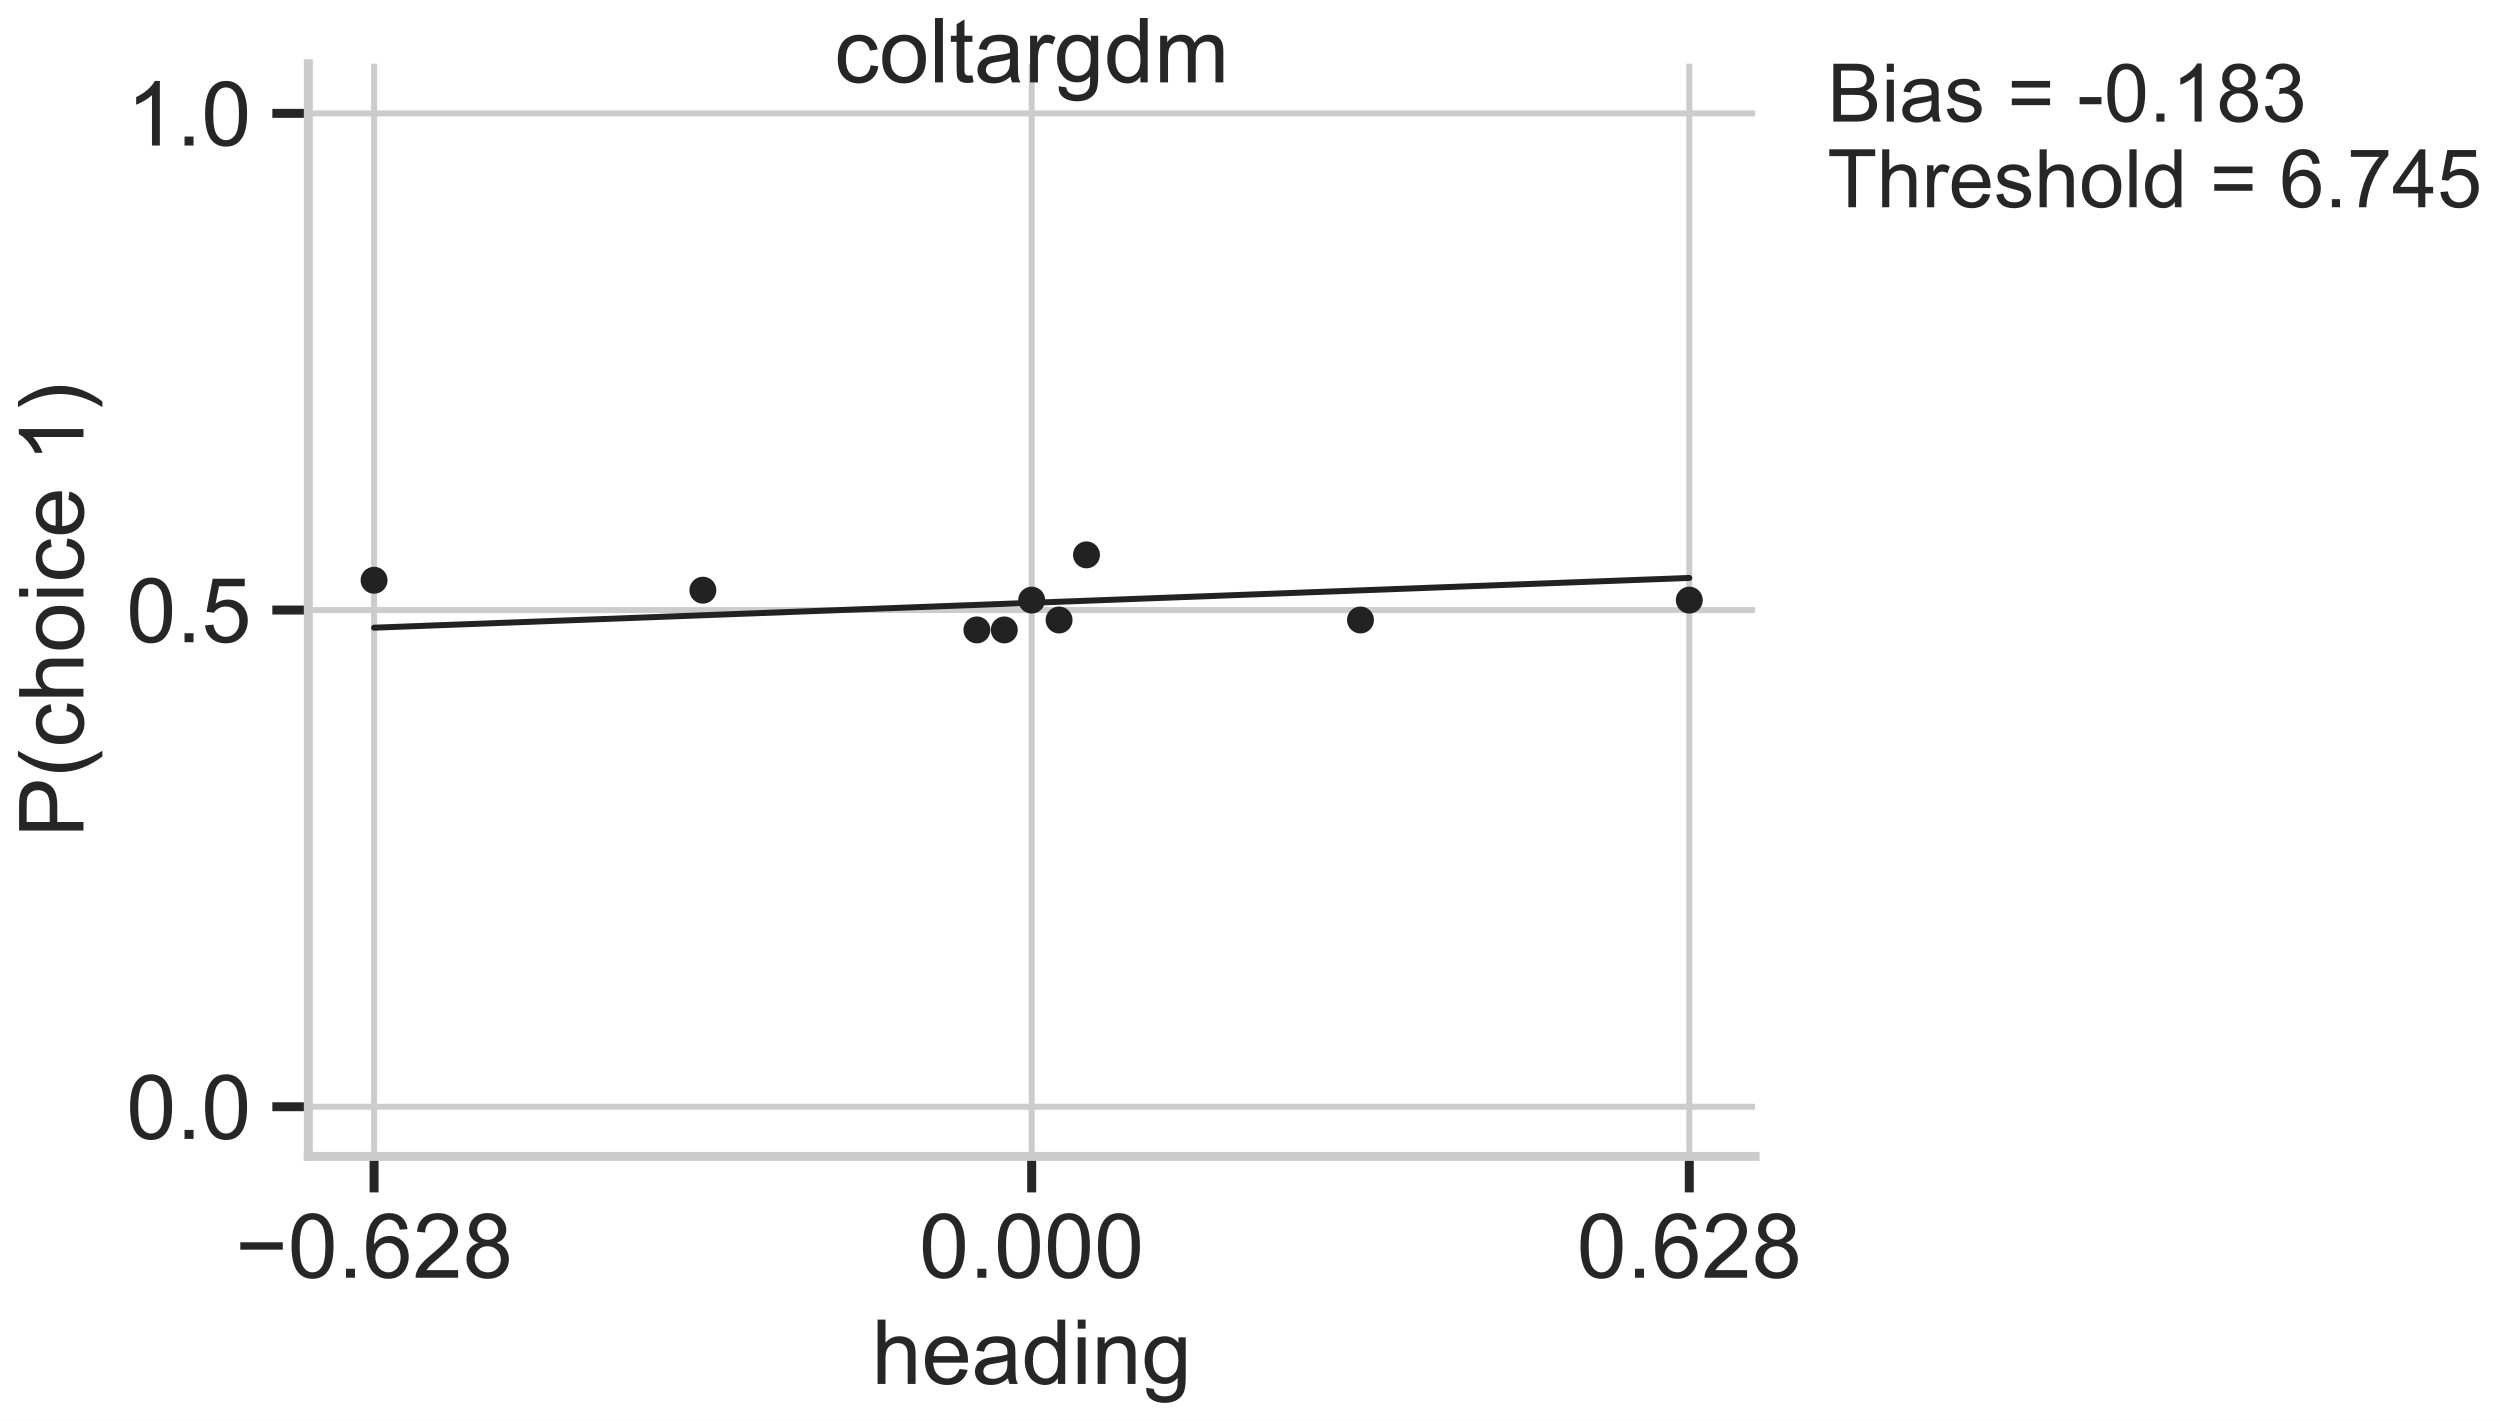
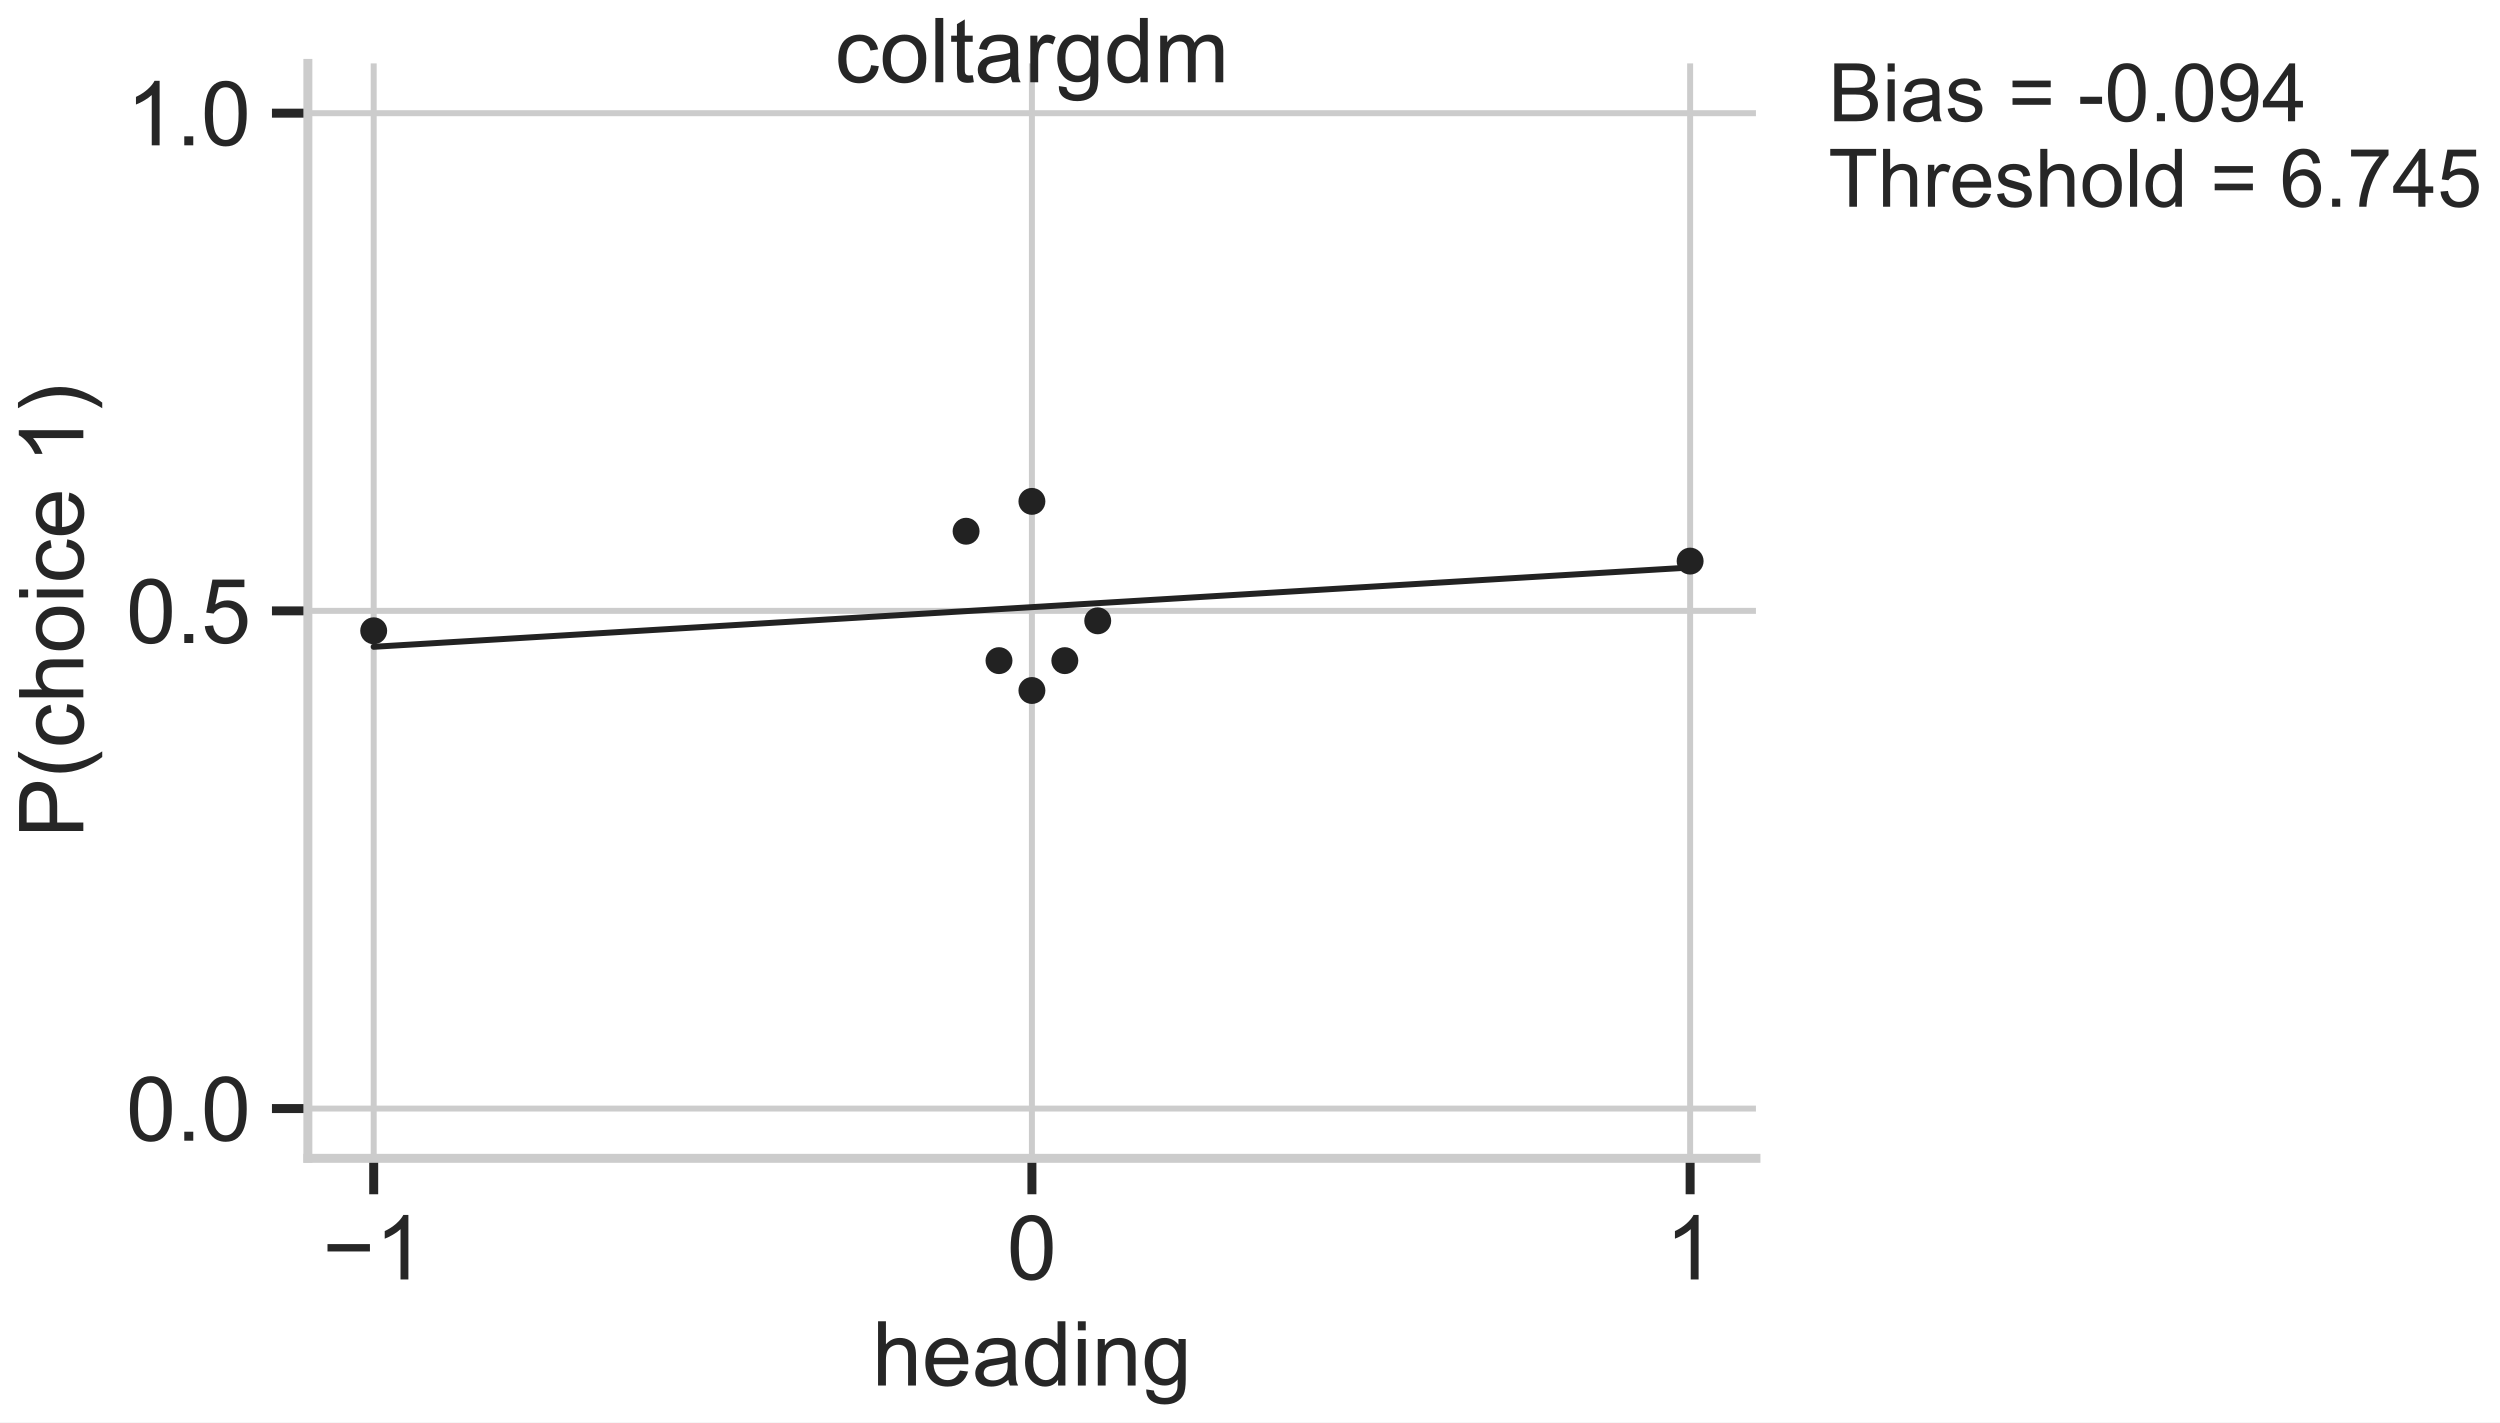
- <svg xmlns="http://www.w3.org/2000/svg" xmlns:xlink="http://www.w3.org/1999/xlink" width="417pt" height="237pt" viewBox="0 0 417 237" version="1.1">
+ <svg xmlns="http://www.w3.org/2000/svg" xmlns:xlink="http://www.w3.org/1999/xlink" width="417.6pt" height="237.6pt" viewBox="0 0 417.6 237.6" version="1.1">
  <defs>
    <style type="text/css">*{stroke-linejoin: round; stroke-linecap: butt}</style>
  </defs>
  <g id="figure_1">
    <g id="patch_1">
-       <path d="M 0 237  L 417 237  L 417 0  L 0 0  z " style="fill: #ffffff" />
+       <path d="M 0 237.6  L 417.6 237.6  L 417.6 0  L 0 0  z " style="fill: #ffffff" />
    </g>
    <g id="axes_1">
      <g id="patch_2">
-         <path d="M 51.427 192.888  L 292.743 192.888  L 292.743 10.625  L 51.427 10.625  L 51.427 192.888  z " style="fill: none" />
+         <path d="M 51.427 193.488  L 293.314 193.488  L 293.314 10.592  L 51.427 10.592  L 51.427 193.488  z " style="fill: none" />
      </g>
      <g id="matplotlib.axis_1">
        <g id="xtick_1">
          <g id="line2d_1">
-             <path d="M 62.396 192.888  L 62.396 10.625  " clip-path="url(#pc8670fc11f)" style="fill: none; stroke: #cccccc; stroke-linecap: round" />
+             <path d="M 62.422 193.488  L 62.422 10.592  " clip-path="url(#p9a07e6ac4d)" style="fill: none; stroke: #cccccc; stroke-linecap: round" />
          </g>
          <g id="line2d_2">
            <defs>
-               <path id="m2a04ad7986" d="M 0 0  L 0 6  " style="stroke: #262626; stroke-width: 1.5" />
-             </defs>
-             <g>
-               <use xlink:href="#m2a04ad7986" x="62.396" y="192.888" style="fill: #262626; stroke: #262626; stroke-width: 1.5" />
+               <path id="me2816e1a44" d="M 0 0  L 0 6  " style="stroke: #262626; stroke-width: 1.5" />
+             </defs>
+             <g>
+               <use xlink:href="#me2816e1a44" x="62.422" y="193.488" style="fill: #262626; stroke: #262626; stroke-width: 1.5" />
            </g>
          </g>
          <g id="text_1">
-             <g style="fill: #262626" transform="translate(39.24883 213.1248) scale(0.15 -0.15)">
+             <g style="fill: #262626" transform="translate(53.87049 213.7248) scale(0.15 -0.15)">
              <defs>
                <path id="ArialMT-2212" d="M 3381 1997  L 356 1997  L 356 2522  L 3381 2522  L 3381 1997  z " transform="scale(0.015625)" />
-                 <path id="ArialMT-30" d="M 266 2259  Q 266 3072 433 3567  Q 600 4063 929 4331  Q 1259 4600 1759 4600  Q 2128 4600 2406 4451  Q 2684 4303 2865 4023  Q 3047 3744 3150 3342  Q 3253 2941 3253 2259  Q 3253 1453 3087 958  Q 2922 463 2592 192  Q 2263 -78 1759 -78  Q 1097 -78 719 397  Q 266 969 266 2259  z M 844 2259  Q 844 1131 1108 757  Q 1372 384 1759 384  Q 2147 384 2411 759  Q 2675 1134 2675 2259  Q 2675 3391 2411 3762  Q 2147 4134 1753 4134  Q 1366 4134 1134 3806  Q 844 3388 844 2259  z " transform="scale(0.015625)" />
-                 <path id="ArialMT-2e" d="M 581 0  L 581 641  L 1222 641  L 1222 0  L 581 0  z " transform="scale(0.015625)" />
-                 <path id="ArialMT-36" d="M 3184 3459  L 2625 3416  Q 2550 3747 2413 3897  Q 2184 4138 1850 4138  Q 1581 4138 1378 3988  Q 1113 3794 959 3422  Q 806 3050 800 2363  Q 1003 2672 1297 2822  Q 1591 2972 1913 2972  Q 2475 2972 2870 2558  Q 3266 2144 3266 1488  Q 3266 1056 3080 686  Q 2894 316 2569 119  Q 2244 -78 1831 -78  Q 1128 -78 684 439  Q 241 956 241 2144  Q 241 3472 731 4075  Q 1159 4600 1884 4600  Q 2425 4600 2770 4297  Q 3116 3994 3184 3459  z M 888 1484  Q 888 1194 1011 928  Q 1134 663 1356 523  Q 1578 384 1822 384  Q 2178 384 2434 671  Q 2691 959 2691 1453  Q 2691 1928 2437 2201  Q 2184 2475 1800 2475  Q 1419 2475 1153 2201  Q 888 1928 888 1484  z " transform="scale(0.015625)" />
-                 <path id="ArialMT-32" d="M 3222 541  L 3222 0  L 194 0  Q 188 203 259 391  Q 375 700 629 1000  Q 884 1300 1366 1694  Q 2113 2306 2375 2664  Q 2638 3022 2638 3341  Q 2638 3675 2398 3904  Q 2159 4134 1775 4134  Q 1369 4134 1125 3890  Q 881 3647 878 3216  L 300 3275  Q 359 3922 746 4261  Q 1134 4600 1788 4600  Q 2447 4600 2831 4234  Q 3216 3869 3216 3328  Q 3216 3053 3103 2787  Q 2991 2522 2730 2228  Q 2469 1934 1863 1422  Q 1356 997 1212 845  Q 1069 694 975 541  L 3222 541  z " transform="scale(0.015625)" />
-                 <path id="ArialMT-38" d="M 1131 2484  Q 781 2613 612 2850  Q 444 3088 444 3419  Q 444 3919 803 4259  Q 1163 4600 1759 4600  Q 2359 4600 2725 4251  Q 3091 3903 3091 3403  Q 3091 3084 2923 2848  Q 2756 2613 2416 2484  Q 2838 2347 3058 2040  Q 3278 1734 3278 1309  Q 3278 722 2862 322  Q 2447 -78 1769 -78  Q 1091 -78 675 323  Q 259 725 259 1325  Q 259 1772 486 2073  Q 713 2375 1131 2484  z M 1019 3438  Q 1019 3113 1228 2906  Q 1438 2700 1772 2700  Q 2097 2700 2305 2904  Q 2513 3109 2513 3406  Q 2513 3716 2298 3927  Q 2084 4138 1766 4138  Q 1444 4138 1231 3931  Q 1019 3725 1019 3438  z M 838 1322  Q 838 1081 952 856  Q 1066 631 1291 507  Q 1516 384 1775 384  Q 2178 384 2440 643  Q 2703 903 2703 1303  Q 2703 1709 2433 1975  Q 2163 2241 1756 2241  Q 1359 2241 1098 1978  Q 838 1716 838 1322  z " transform="scale(0.015625)" />
+                 <path id="ArialMT-31" d="M 2384 0  L 1822 0  L 1822 3584  Q 1619 3391 1289 3197  Q 959 3003 697 2906  L 697 3450  Q 1169 3672 1522 3987  Q 1875 4303 2022 4600  L 2384 4600  L 2384 0  z " transform="scale(0.015625)" />
              </defs>
              <use xlink:href="#ArialMT-2212" />
-               <use xlink:href="#ArialMT-30" x="58.398" />
-               <use xlink:href="#ArialMT-2e" x="114.014" />
-               <use xlink:href="#ArialMT-36" x="141.797" />
-               <use xlink:href="#ArialMT-32" x="197.412" />
-               <use xlink:href="#ArialMT-38" x="253.027" />
+               <use xlink:href="#ArialMT-31" x="58.398" />
            </g>
          </g>
        </g>
        <g id="xtick_2">
          <g id="line2d_3">
-             <path d="M 172.085 192.888  L 172.085 10.625  " clip-path="url(#pc8670fc11f)" style="fill: none; stroke: #cccccc; stroke-linecap: round" />
+             <path d="M 172.37 193.488  L 172.37 10.592  " clip-path="url(#p9a07e6ac4d)" style="fill: none; stroke: #cccccc; stroke-linecap: round" />
          </g>
          <g id="line2d_4">
            <g>
-               <use xlink:href="#m2a04ad7986" x="172.085" y="192.888" style="fill: #262626; stroke: #262626; stroke-width: 1.5" />
+               <use xlink:href="#me2816e1a44" x="172.37" y="193.488" style="fill: #262626; stroke: #262626; stroke-width: 1.5" />
            </g>
          </g>
          <g id="text_2">
-             <g style="fill: #262626" transform="translate(153.3183 213.1248) scale(0.15 -0.15)">
+             <g style="fill: #262626" transform="translate(168.1996 213.7248) scale(0.15 -0.15)">
+               <defs>
+                 <path id="ArialMT-30" d="M 266 2259  Q 266 3072 433 3567  Q 600 4063 929 4331  Q 1259 4600 1759 4600  Q 2128 4600 2406 4451  Q 2684 4303 2865 4023  Q 3047 3744 3150 3342  Q 3253 2941 3253 2259  Q 3253 1453 3087 958  Q 2922 463 2592 192  Q 2263 -78 1759 -78  Q 1097 -78 719 397  Q 266 969 266 2259  z M 844 2259  Q 844 1131 1108 757  Q 1372 384 1759 384  Q 2147 384 2411 759  Q 2675 1134 2675 2259  Q 2675 3391 2411 3762  Q 2147 4134 1753 4134  Q 1366 4134 1134 3806  Q 844 3388 844 2259  z " transform="scale(0.015625)" />
+               </defs>
              <use xlink:href="#ArialMT-30" />
-               <use xlink:href="#ArialMT-2e" x="55.615" />
-               <use xlink:href="#ArialMT-30" x="83.398" />
-               <use xlink:href="#ArialMT-30" x="139.014" />
-               <use xlink:href="#ArialMT-30" x="194.629" />
            </g>
          </g>
        </g>
        <g id="xtick_3">
          <g id="line2d_5">
-             <path d="M 281.774 192.888  L 281.774 10.625  " clip-path="url(#pc8670fc11f)" style="fill: none; stroke: #cccccc; stroke-linecap: round" />
+             <path d="M 282.319 193.488  L 282.319 10.592  " clip-path="url(#p9a07e6ac4d)" style="fill: none; stroke: #cccccc; stroke-linecap: round" />
          </g>
          <g id="line2d_6">
            <g>
-               <use xlink:href="#m2a04ad7986" x="281.774" y="192.888" style="fill: #262626; stroke: #262626; stroke-width: 1.5" />
+               <use xlink:href="#me2816e1a44" x="282.319" y="193.488" style="fill: #262626; stroke: #262626; stroke-width: 1.5" />
            </g>
          </g>
          <g id="text_3">
-             <g style="fill: #262626" transform="translate(263.0074 213.1248) scale(0.15 -0.15)">
-               <use xlink:href="#ArialMT-30" />
-               <use xlink:href="#ArialMT-2e" x="55.615" />
-               <use xlink:href="#ArialMT-36" x="83.398" />
-               <use xlink:href="#ArialMT-32" x="139.014" />
-               <use xlink:href="#ArialMT-38" x="194.629" />
+             <g style="fill: #262626" transform="translate(278.1482 213.7248) scale(0.15 -0.15)">
+               <use xlink:href="#ArialMT-31" />
            </g>
          </g>
        </g>
        <g id="text_4">
-           <g style="fill: #262626" transform="translate(145.3941 230.8427) scale(0.15 -0.15)">
+           <g style="fill: #262626" transform="translate(145.6797 231.4427) scale(0.15 -0.15)">
            <defs>
              <path id="ArialMT-68" d="M 422 0  L 422 4581  L 984 4581  L 984 2938  Q 1378 3394 1978 3394  Q 2347 3394 2619 3248  Q 2891 3103 3008 2847  Q 3125 2591 3125 2103  L 3125 0  L 2563 0  L 2563 2103  Q 2563 2525 2380 2717  Q 2197 2909 1863 2909  Q 1613 2909 1392 2779  Q 1172 2650 1078 2428  Q 984 2206 984 1816  L 984 0  L 422 0  z " transform="scale(0.015625)" />
              <path id="ArialMT-65" d="M 2694 1069  L 3275 997  Q 3138 488 2766 206  Q 2394 -75 1816 -75  Q 1088 -75 661 373  Q 234 822 234 1631  Q 234 2469 665 2931  Q 1097 3394 1784 3394  Q 2450 3394 2872 2941  Q 3294 2488 3294 1666  Q 3294 1616 3291 1516  L 816 1516  Q 847 969 1125 678  Q 1403 388 1819 388  Q 2128 388 2347 550  Q 2566 713 2694 1069  z M 847 1978  L 2700 1978  Q 2663 2397 2488 2606  Q 2219 2931 1791 2931  Q 1403 2931 1139 2672  Q 875 2413 847 1978  z " transform="scale(0.015625)" />
              <path id="ArialMT-61" d="M 2588 409  Q 2275 144 1986 34  Q 1697 -75 1366 -75  Q 819 -75 525 192  Q 231 459 231 875  Q 231 1119 342 1320  Q 453 1522 633 1644  Q 813 1766 1038 1828  Q 1203 1872 1538 1913  Q 2219 1994 2541 2106  Q 2544 2222 2544 2253  Q 2544 2597 2384 2738  Q 2169 2928 1744 2928  Q 1347 2928 1158 2789  Q 969 2650 878 2297  L 328 2372  Q 403 2725 575 2942  Q 747 3159 1072 3276  Q 1397 3394 1825 3394  Q 2250 3394 2515 3294  Q 2781 3194 2906 3042  Q 3031 2891 3081 2659  Q 3109 2516 3109 2141  L 3109 1391  Q 3109 606 3145 398  Q 3181 191 3288 0  L 2700 0  Q 2613 175 2588 409  z M 2541 1666  Q 2234 1541 1622 1453  Q 1275 1403 1131 1340  Q 988 1278 909 1158  Q 831 1038 831 891  Q 831 666 1001 516  Q 1172 366 1500 366  Q 1825 366 2078 508  Q 2331 650 2450 897  Q 2541 1088 2541 1459  L 2541 1666  z " transform="scale(0.015625)" />
              <path id="ArialMT-64" d="M 2575 0  L 2575 419  Q 2259 -75 1647 -75  Q 1250 -75 917 144  Q 584 363 401 755  Q 219 1147 219 1656  Q 219 2153 384 2558  Q 550 2963 881 3178  Q 1213 3394 1622 3394  Q 1922 3394 2156 3267  Q 2391 3141 2538 2938  L 2538 4581  L 3097 4581  L 3097 0  L 2575 0  z M 797 1656  Q 797 1019 1065 703  Q 1334 388 1700 388  Q 2069 388 2326 689  Q 2584 991 2584 1609  Q 2584 2291 2321 2609  Q 2059 2928 1675 2928  Q 1300 2928 1048 2622  Q 797 2316 797 1656  z " transform="scale(0.015625)" />
              <path id="ArialMT-69" d="M 425 3934  L 425 4581  L 988 4581  L 988 3934  L 425 3934  z M 425 0  L 425 3319  L 988 3319  L 988 0  L 425 0  z " transform="scale(0.015625)" />
              <path id="ArialMT-6e" d="M 422 0  L 422 3319  L 928 3319  L 928 2847  Q 1294 3394 1984 3394  Q 2284 3394 2536 3286  Q 2788 3178 2913 3003  Q 3038 2828 3088 2588  Q 3119 2431 3119 2041  L 3119 0  L 2556 0  L 2556 2019  Q 2556 2363 2490 2533  Q 2425 2703 2258 2804  Q 2091 2906 1866 2906  Q 1506 2906 1245 2678  Q 984 2450 984 1813  L 984 0  L 422 0  z " transform="scale(0.015625)" />
              <path id="ArialMT-67" d="M 319 -275  L 866 -356  Q 900 -609 1056 -725  Q 1266 -881 1628 -881  Q 2019 -881 2231 -725  Q 2444 -569 2519 -288  Q 2563 -116 2559 434  Q 2191 0 1641 0  Q 956 0 581 494  Q 206 988 206 1678  Q 206 2153 378 2554  Q 550 2956 876 3175  Q 1203 3394 1644 3394  Q 2231 3394 2613 2919  L 2613 3319  L 3131 3319  L 3131 450  Q 3131 -325 2973 -648  Q 2816 -972 2473 -1159  Q 2131 -1347 1631 -1347  Q 1038 -1347 672 -1080  Q 306 -813 319 -275  z M 784 1719  Q 784 1066 1043 766  Q 1303 466 1694 466  Q 2081 466 2343 764  Q 2606 1063 2606 1700  Q 2606 2309 2336 2618  Q 2066 2928 1684 2928  Q 1309 2928 1046 2623  Q 784 2319 784 1719  z " transform="scale(0.015625)" />
            </defs>
            <use xlink:href="#ArialMT-68" />
            <use xlink:href="#ArialMT-65" x="55.615" />
            <use xlink:href="#ArialMT-61" x="111.23" />
            <use xlink:href="#ArialMT-64" x="166.846" />
            <use xlink:href="#ArialMT-69" x="222.461" />
            <use xlink:href="#ArialMT-6e" x="244.678" />
            <use xlink:href="#ArialMT-67" x="300.293" />
          </g>
        </g>
      </g>
      <g id="matplotlib.axis_2">
        <g id="ytick_1">
          <g id="line2d_7">
-             <path d="M 51.427 184.603  L 292.743 184.603  " clip-path="url(#pc8670fc11f)" style="fill: none; stroke: #cccccc; stroke-linecap: round" />
+             <path d="M 51.427 185.175  L 293.314 185.175  " clip-path="url(#p9a07e6ac4d)" style="fill: none; stroke: #cccccc; stroke-linecap: round" />
          </g>
          <g id="line2d_8">
            <defs>
-               <path id="ma15ac98892" d="M 0 0  L -6 0  " style="stroke: #262626; stroke-width: 1.5" />
-             </defs>
-             <g>
-               <use xlink:href="#ma15ac98892" x="51.427" y="184.603" style="fill: #262626; stroke: #262626; stroke-width: 1.5" />
+               <path id="m5304df84e2" d="M 0 0  L -6 0  " style="stroke: #262626; stroke-width: 1.5" />
+             </defs>
+             <g>
+               <use xlink:href="#m5304df84e2" x="51.427" y="185.175" style="fill: #262626; stroke: #262626; stroke-width: 1.5" />
            </g>
          </g>
          <g id="text_5">
-             <g style="fill: #262626" transform="translate(21.0768 189.9717) scale(0.15 -0.15)">
+             <g style="fill: #262626" transform="translate(21.0768 190.5429) scale(0.15 -0.15)">
+               <defs>
+                 <path id="ArialMT-2e" d="M 581 0  L 581 641  L 1222 641  L 1222 0  L 581 0  z " transform="scale(0.015625)" />
+               </defs>
              <use xlink:href="#ArialMT-30" />
              <use xlink:href="#ArialMT-2e" x="55.615" />
              <use xlink:href="#ArialMT-30" x="83.398" />
            </g>
          </g>
        </g>
        <g id="ytick_2">
          <g id="line2d_9">
-             <path d="M 51.427 101.757  L 292.743 101.757  " clip-path="url(#pc8670fc11f)" style="fill: none; stroke: #cccccc; stroke-linecap: round" />
+             <path d="M 51.427 102.04  L 293.314 102.04  " clip-path="url(#p9a07e6ac4d)" style="fill: none; stroke: #cccccc; stroke-linecap: round" />
          </g>
          <g id="line2d_10">
            <g>
-               <use xlink:href="#ma15ac98892" x="51.427" y="101.757" style="fill: #262626; stroke: #262626; stroke-width: 1.5" />
+               <use xlink:href="#m5304df84e2" x="51.427" y="102.04" style="fill: #262626; stroke: #262626; stroke-width: 1.5" />
            </g>
          </g>
          <g id="text_6">
-             <g style="fill: #262626" transform="translate(21.0768 107.1251) scale(0.15 -0.15)">
+             <g style="fill: #262626" transform="translate(21.0768 107.4082) scale(0.15 -0.15)">
              <defs>
                <path id="ArialMT-35" d="M 266 1200  L 856 1250  Q 922 819 1161 601  Q 1400 384 1738 384  Q 2144 384 2425 690  Q 2706 997 2706 1503  Q 2706 1984 2436 2262  Q 2166 2541 1728 2541  Q 1456 2541 1237 2417  Q 1019 2294 894 2097  L 366 2166  L 809 4519  L 3088 4519  L 3088 3981  L 1259 3981  L 1013 2750  Q 1425 3038 1878 3038  Q 2478 3038 2890 2622  Q 3303 2206 3303 1553  Q 3303 931 2941 478  Q 2500 -78 1738 -78  Q 1113 -78 717 272  Q 322 622 266 1200  z " transform="scale(0.015625)" />
              </defs>
              <use xlink:href="#ArialMT-30" />
              <use xlink:href="#ArialMT-2e" x="55.615" />
              <use xlink:href="#ArialMT-35" x="83.398" />
            </g>
          </g>
        </g>
        <g id="ytick_3">
          <g id="line2d_11">
-             <path d="M 51.427 18.91  L 292.743 18.91  " clip-path="url(#pc8670fc11f)" style="fill: none; stroke: #cccccc; stroke-linecap: round" />
+             <path d="M 51.427 18.905  L 293.314 18.905  " clip-path="url(#p9a07e6ac4d)" style="fill: none; stroke: #cccccc; stroke-linecap: round" />
          </g>
          <g id="line2d_12">
            <g>
-               <use xlink:href="#ma15ac98892" x="51.427" y="18.91" style="fill: #262626; stroke: #262626; stroke-width: 1.5" />
+               <use xlink:href="#m5304df84e2" x="51.427" y="18.905" style="fill: #262626; stroke: #262626; stroke-width: 1.5" />
            </g>
          </g>
          <g id="text_7">
-             <g style="fill: #262626" transform="translate(21.0768 24.2785) scale(0.15 -0.15)">
-               <defs>
-                 <path id="ArialMT-31" d="M 2384 0  L 1822 0  L 1822 3584  Q 1619 3391 1289 3197  Q 959 3003 697 2906  L 697 3450  Q 1169 3672 1522 3987  Q 1875 4303 2022 4600  L 2384 4600  L 2384 0  z " transform="scale(0.015625)" />
-               </defs>
+             <g style="fill: #262626" transform="translate(21.0768 24.2735) scale(0.15 -0.15)">
              <use xlink:href="#ArialMT-31" />
              <use xlink:href="#ArialMT-2e" x="55.615" />
              <use xlink:href="#ArialMT-30" x="83.398" />
            </g>
          </g>
        </g>
        <g id="text_8">
-           <g style="fill: #262626" transform="translate(13.91977 139.6868) rotate(-90) scale(0.15 -0.15)">
+           <g style="fill: #262626" transform="translate(13.91977 139.9699) rotate(-90) scale(0.15 -0.15)">
            <defs>
              <path id="ArialMT-50" d="M 494 0  L 494 4581  L 2222 4581  Q 2678 4581 2919 4538  Q 3256 4481 3484 4323  Q 3713 4166 3852 3881  Q 3991 3597 3991 3256  Q 3991 2672 3619 2267  Q 3247 1863 2275 1863  L 1100 1863  L 1100 0  L 494 0  z M 1100 2403  L 2284 2403  Q 2872 2403 3119 2622  Q 3366 2841 3366 3238  Q 3366 3525 3220 3729  Q 3075 3934 2838 4000  Q 2684 4041 2272 4041  L 1100 4041  L 1100 2403  z " transform="scale(0.015625)" />
              <path id="ArialMT-28" d="M 1497 -1347  Q 1031 -759 709 28  Q 388 816 388 1659  Q 388 2403 628 3084  Q 909 3875 1497 4659  L 1900 4659  Q 1522 4009 1400 3731  Q 1209 3300 1100 2831  Q 966 2247 966 1656  Q 966 153 1900 -1347  L 1497 -1347  z " transform="scale(0.015625)" />
              <path id="ArialMT-63" d="M 2588 1216  L 3141 1144  Q 3050 572 2676 248  Q 2303 -75 1759 -75  Q 1078 -75 664 370  Q 250 816 250 1647  Q 250 2184 428 2587  Q 606 2991 970 3192  Q 1334 3394 1763 3394  Q 2303 3394 2647 3120  Q 2991 2847 3088 2344  L 2541 2259  Q 2463 2594 2264 2762  Q 2066 2931 1784 2931  Q 1359 2931 1093 2626  Q 828 2322 828 1663  Q 828 994 1084 691  Q 1341 388 1753 388  Q 2084 388 2306 591  Q 2528 794 2588 1216  z " transform="scale(0.015625)" />
              <path id="ArialMT-6f" d="M 213 1659  Q 213 2581 725 3025  Q 1153 3394 1769 3394  Q 2453 3394 2887 2945  Q 3322 2497 3322 1706  Q 3322 1066 3130 698  Q 2938 331 2570 128  Q 2203 -75 1769 -75  Q 1072 -75 642 372  Q 213 819 213 1659  z M 791 1659  Q 791 1022 1069 705  Q 1347 388 1769 388  Q 2188 388 2466 706  Q 2744 1025 2744 1678  Q 2744 2294 2464 2611  Q 2184 2928 1769 2928  Q 1347 2928 1069 2612  Q 791 2297 791 1659  z " transform="scale(0.015625)" />
              <path id="ArialMT-20" transform="scale(0.015625)" />
              <path id="ArialMT-29" d="M 791 -1347  L 388 -1347  Q 1322 153 1322 1656  Q 1322 2244 1188 2822  Q 1081 3291 891 3722  Q 769 4003 388 4659  L 791 4659  Q 1378 3875 1659 3084  Q 1900 2403 1900 1659  Q 1900 816 1576 28  Q 1253 -759 791 -1347  z " transform="scale(0.015625)" />
            </defs>
            <use xlink:href="#ArialMT-50" />
            <use xlink:href="#ArialMT-28" x="66.699" />
            <use xlink:href="#ArialMT-63" x="100" />
            <use xlink:href="#ArialMT-68" x="150" />
            <use xlink:href="#ArialMT-6f" x="205.615" />
            <use xlink:href="#ArialMT-69" x="261.23" />
            <use xlink:href="#ArialMT-63" x="283.447" />
            <use xlink:href="#ArialMT-65" x="333.447" />
            <use xlink:href="#ArialMT-20" x="389.062" />
            <use xlink:href="#ArialMT-31" x="416.846" />
            <use xlink:href="#ArialMT-29" x="472.461" />
          </g>
        </g>
      </g>
      <g id="line2d_13">
        <defs>
-           <path id="m94f039e51c" d="M 0 1.75  C 0.464 1.75 0.909 1.566 1.237 1.237  C 1.566 0.909 1.75 0.464 1.75 0  C 1.75 -0.464 1.566 -0.909 1.237 -1.237  C 0.909 -1.566 0.464 -1.75 0 -1.75  C -0.464 -1.75 -0.909 -1.566 -1.237 -1.237  C -1.566 -0.909 -1.75 -0.464 -1.75 0  C -1.75 0.464 -1.566 0.909 -1.237 1.237  C -0.909 1.566 -0.464 1.75 0 1.75  z " style="stroke: #222222" />
+           <path id="ma1869a7c03" d="M 0 1.75  C 0.464 1.75 0.909 1.566 1.237 1.237  C 1.566 0.909 1.75 0.464 1.75 0  C 1.75 -0.464 1.566 -0.909 1.237 -1.237  C 0.909 -1.566 0.464 -1.75 0 -1.75  C -0.464 -1.75 -0.909 -1.566 -1.237 -1.237  C -1.566 -0.909 -1.75 -0.464 -1.75 0  C -1.75 0.464 -1.566 0.909 -1.237 1.237  C -0.909 1.566 -0.464 1.75 0 1.75  z " style="stroke: #222222" />
        </defs>
-         <g clip-path="url(#pc8670fc11f)">
-           <use xlink:href="#m94f039e51c" x="62.396" y="96.786" style="fill: #222222; stroke: #222222" />
-           <use xlink:href="#m94f039e51c" x="117.24" y="98.443" style="fill: #222222; stroke: #222222" />
-           <use xlink:href="#m94f039e51c" x="162.944" y="105.071" style="fill: #222222; stroke: #222222" />
-           <use xlink:href="#m94f039e51c" x="167.514" y="105.071" style="fill: #222222; stroke: #222222" />
-           <use xlink:href="#m94f039e51c" x="172.085" y="100.1" style="fill: #222222; stroke: #222222" />
-           <use xlink:href="#m94f039e51c" x="176.655" y="103.414" style="fill: #222222; stroke: #222222" />
-           <use xlink:href="#m94f039e51c" x="181.225" y="92.552" style="fill: #222222; stroke: #222222" />
-           <use xlink:href="#m94f039e51c" x="226.929" y="103.414" style="fill: #222222; stroke: #222222" />
-           <use xlink:href="#m94f039e51c" x="281.774" y="100.1" style="fill: #222222; stroke: #222222" />
+         <g clip-path="url(#p9a07e6ac4d)">
+           <use xlink:href="#ma1869a7c03" x="62.422" y="105.365" style="fill: #222222; stroke: #222222" />
+           <use xlink:href="#ma1869a7c03" x="282.319" y="93.726" style="fill: #222222; stroke: #222222" />
+           <use xlink:href="#ma1869a7c03" x="161.375" y="88.738" style="fill: #222222; stroke: #222222" />
+           <use xlink:href="#ma1869a7c03" x="183.365" y="103.703" style="fill: #222222; stroke: #222222" />
+           <use xlink:href="#ma1869a7c03" x="166.873" y="110.353" style="fill: #222222; stroke: #222222" />
+           <use xlink:href="#ma1869a7c03" x="177.868" y="110.353" style="fill: #222222; stroke: #222222" />
+           <use xlink:href="#ma1869a7c03" x="172.37" y="115.341" style="fill: #222222; stroke: #222222" />
+           <use xlink:href="#ma1869a7c03" x="172.37" y="83.75" style="fill: #222222; stroke: #222222" />
        </g>
      </g>
      <g id="line2d_14">
-         <path d="M 62.396 104.7  L 64.612 104.617  L 66.828 104.533  L 69.044 104.449  L 71.259 104.365  L 73.475 104.281  L 75.691 104.197  L 77.907 104.114  L 80.123 104.03  L 82.339 103.946  L 84.555 103.862  L 86.771 103.778  L 88.987 103.694  L 91.203 103.61  L 93.419 103.527  L 95.635 103.443  L 97.851 103.359  L 100.067 103.275  L 102.283 103.191  L 104.499 103.107  L 106.715 103.023  L 108.93 102.939  L 111.146 102.855  L 113.362 102.772  L 115.578 102.688  L 117.794 102.604  L 120.01 102.52  L 122.226 102.436  L 124.442 102.352  L 126.658 102.268  L 128.874 102.184  L 131.09 102.1  L 133.306 102.016  L 135.522 101.933  L 137.738 101.849  L 139.954 101.765  L 142.17 101.681  L 144.385 101.597  L 146.601 101.513  L 148.817 101.429  L 151.033 101.345  L 153.249 101.261  L 155.465 101.177  L 157.681 101.093  L 159.897 101.01  L 162.113 100.926  L 164.329 100.842  L 166.545 100.758  L 168.761 100.674  L 170.977 100.59  L 173.193 100.506  L 175.409 100.422  L 177.625 100.338  L 179.841 100.255  L 182.056 100.171  L 184.272 100.087  L 186.488 100.003  L 188.704 99.919  L 190.92 99.835  L 193.136 99.751  L 195.352 99.667  L 197.568 99.584  L 199.784 99.5  L 202 99.416  L 204.216 99.332  L 206.432 99.248  L 208.648 99.164  L 210.864 99.08  L 213.08 98.997  L 215.296 98.913  L 217.512 98.829  L 219.727 98.745  L 221.943 98.661  L 224.159 98.578  L 226.375 98.494  L 228.591 98.41  L 230.807 98.326  L 233.023 98.242  L 235.239 98.159  L 237.455 98.075  L 239.671 97.991  L 241.887 97.907  L 244.103 97.823  L 246.319 97.74  L 248.535 97.656  L 250.751 97.572  L 252.967 97.489  L 255.183 97.405  L 257.398 97.321  L 259.614 97.237  L 261.83 97.154  L 264.046 97.07  L 266.262 96.986  L 268.478 96.903  L 270.694 96.819  L 272.91 96.735  L 275.126 96.652  L 277.342 96.568  L 279.558 96.484  L 281.774 96.401  " clip-path="url(#pc8670fc11f)" style="fill: none; stroke: #222222; stroke-linecap: round" />
+         <path d="M 62.422 108.043  L 64.643 107.909  L 66.864 107.776  L 69.085 107.642  L 71.306 107.509  L 73.528 107.375  L 75.749 107.241  L 77.97 107.108  L 80.191 106.974  L 82.412 106.841  L 84.634 106.707  L 86.855 106.573  L 89.076 106.439  L 91.297 106.306  L 93.518 106.172  L 95.739 106.038  L 97.961 105.904  L 100.182 105.771  L 102.403 105.637  L 104.624 105.503  L 106.845 105.369  L 109.067 105.235  L 111.288 105.102  L 113.509 104.968  L 115.73 104.834  L 117.951 104.7  L 120.172 104.566  L 122.394 104.432  L 124.615 104.298  L 126.836 104.164  L 129.057 104.03  L 131.278 103.896  L 133.5 103.762  L 135.721 103.628  L 137.942 103.494  L 140.163 103.361  L 142.384 103.227  L 144.605 103.093  L 146.827 102.959  L 149.048 102.825  L 151.269 102.691  L 153.49 102.557  L 155.711 102.423  L 157.933 102.289  L 160.154 102.155  L 162.375 102.021  L 164.596 101.887  L 166.817 101.753  L 169.039 101.619  L 171.26 101.485  L 173.481 101.351  L 175.702 101.217  L 177.923 101.083  L 180.144 100.949  L 182.366 100.815  L 184.587 100.681  L 186.808 100.547  L 189.029 100.413  L 191.25 100.279  L 193.472 100.145  L 195.693 100.011  L 197.914 99.877  L 200.135 99.743  L 202.356 99.609  L 204.577 99.475  L 206.799 99.341  L 209.02 99.207  L 211.241 99.073  L 213.462 98.94  L 215.683 98.806  L 217.905 98.672  L 220.126 98.538  L 222.347 98.404  L 224.568 98.27  L 226.789 98.137  L 229.01 98.003  L 231.232 97.869  L 233.453 97.735  L 235.674 97.602  L 237.895 97.468  L 240.116 97.334  L 242.338 97.201  L 244.559 97.067  L 246.78 96.933  L 249.001 96.8  L 251.222 96.666  L 253.444 96.533  L 255.665 96.399  L 257.886 96.266  L 260.107 96.132  L 262.328 95.999  L 264.549 95.865  L 266.771 95.732  L 268.992 95.599  L 271.213 95.465  L 273.434 95.332  L 275.655 95.199  L 277.877 95.065  L 280.098 94.932  L 282.319 94.799  " clip-path="url(#p9a07e6ac4d)" style="fill: none; stroke: #222222; stroke-linecap: round" />
      </g>
      <g id="patch_3">
-         <path d="M 51.427 192.888  L 51.427 10.625  " style="fill: none; stroke: #cccccc; stroke-width: 1.5; stroke-linejoin: miter; stroke-linecap: square" />
+         <path d="M 51.427 193.488  L 51.427 10.592  " style="fill: none; stroke: #cccccc; stroke-width: 1.5; stroke-linejoin: miter; stroke-linecap: square" />
      </g>
      <g id="patch_4">
-         <path d="M 51.427 192.888  L 292.743 192.888  " style="fill: none; stroke: #cccccc; stroke-width: 1.5; stroke-linejoin: miter; stroke-linecap: square" />
+         <path d="M 51.427 193.488  L 293.314 193.488  " style="fill: none; stroke: #cccccc; stroke-width: 1.5; stroke-linejoin: miter; stroke-linecap: square" />
      </g>
      <g id="text_9">
        <g id="patch_5">
-           <path d="M 300.758 41.3  L 418.05 41.3  L 418.05 6.575  L 300.758 6.575  z " style="fill: #ffffff; opacity: 0.7" />
-         </g>
-         <g style="fill: #262626" transform="translate(304.8085 20.28852) scale(0.135 -0.135)">
+           <path d="M 301.358 41.267  L 418.65 41.267  L 418.65 6.542  L 301.358 6.542  z " style="fill: #ffffff; opacity: 0.7" />
+         </g>
+         <g style="fill: #262626" transform="translate(305.4081 20.25472) scale(0.135 -0.135)">
          <defs>
            <path id="ArialMT-42" d="M 469 0  L 469 4581  L 2188 4581  Q 2713 4581 3030 4442  Q 3347 4303 3526 4014  Q 3706 3725 3706 3409  Q 3706 3116 3547 2856  Q 3388 2597 3066 2438  Q 3481 2316 3704 2022  Q 3928 1728 3928 1328  Q 3928 1006 3792 729  Q 3656 453 3456 303  Q 3256 153 2954 76  Q 2653 0 2216 0  L 469 0  z M 1075 2656  L 2066 2656  Q 2469 2656 2644 2709  Q 2875 2778 2992 2937  Q 3109 3097 3109 3338  Q 3109 3566 3000 3739  Q 2891 3913 2687 3977  Q 2484 4041 1991 4041  L 1075 4041  L 1075 2656  z M 1075 541  L 2216 541  Q 2509 541 2628 563  Q 2838 600 2978 687  Q 3119 775 3209 942  Q 3300 1109 3300 1328  Q 3300 1584 3169 1773  Q 3038 1963 2805 2039  Q 2572 2116 2134 2116  L 1075 2116  L 1075 541  z " transform="scale(0.015625)" />
            <path id="ArialMT-73" d="M 197 991  L 753 1078  Q 800 744 1014 566  Q 1228 388 1613 388  Q 2000 388 2187 545  Q 2375 703 2375 916  Q 2375 1106 2209 1216  Q 2094 1291 1634 1406  Q 1016 1563 777 1677  Q 538 1791 414 1992  Q 291 2194 291 2438  Q 291 2659 392 2848  Q 494 3038 669 3163  Q 800 3259 1026 3326  Q 1253 3394 1513 3394  Q 1903 3394 2198 3281  Q 2494 3169 2634 2976  Q 2775 2784 2828 2463  L 2278 2388  Q 2241 2644 2061 2787  Q 1881 2931 1553 2931  Q 1166 2931 1000 2803  Q 834 2675 834 2503  Q 834 2394 903 2306  Q 972 2216 1119 2156  Q 1203 2125 1616 2013  Q 2213 1853 2448 1751  Q 2684 1650 2818 1456  Q 2953 1263 2953 975  Q 2953 694 2789 445  Q 2625 197 2315 61  Q 2006 -75 1616 -75  Q 969 -75 630 194  Q 291 463 197 991  z " transform="scale(0.015625)" />
            <path id="ArialMT-3d" d="M 3381 2694  L 356 2694  L 356 3219  L 3381 3219  L 3381 2694  z M 3381 1303  L 356 1303  L 356 1828  L 3381 1828  L 3381 1303  z " transform="scale(0.015625)" />
            <path id="ArialMT-2d" d="M 203 1375  L 203 1941  L 1931 1941  L 1931 1375  L 203 1375  z " transform="scale(0.015625)" />
-             <path id="ArialMT-33" d="M 269 1209  L 831 1284  Q 928 806 1161 595  Q 1394 384 1728 384  Q 2125 384 2398 659  Q 2672 934 2672 1341  Q 2672 1728 2419 1979  Q 2166 2231 1775 2231  Q 1616 2231 1378 2169  L 1441 2663  Q 1497 2656 1531 2656  Q 1891 2656 2178 2843  Q 2466 3031 2466 3422  Q 2466 3731 2256 3934  Q 2047 4138 1716 4138  Q 1388 4138 1169 3931  Q 950 3725 888 3313  L 325 3413  Q 428 3978 793 4289  Q 1159 4600 1703 4600  Q 2078 4600 2393 4439  Q 2709 4278 2876 4000  Q 3044 3722 3044 3409  Q 3044 3113 2884 2869  Q 2725 2625 2413 2481  Q 2819 2388 3044 2092  Q 3269 1797 3269 1353  Q 3269 753 2831 336  Q 2394 -81 1725 -81  Q 1122 -81 723 278  Q 325 638 269 1209  z " transform="scale(0.015625)" />
+             <path id="ArialMT-39" d="M 350 1059  L 891 1109  Q 959 728 1153 556  Q 1347 384 1650 384  Q 1909 384 2104 503  Q 2300 622 2425 820  Q 2550 1019 2634 1356  Q 2719 1694 2719 2044  Q 2719 2081 2716 2156  Q 2547 1888 2255 1720  Q 1963 1553 1622 1553  Q 1053 1553 659 1965  Q 266 2378 266 3053  Q 266 3750 677 4175  Q 1088 4600 1706 4600  Q 2153 4600 2523 4359  Q 2894 4119 3086 3673  Q 3278 3228 3278 2384  Q 3278 1506 3087 986  Q 2897 466 2520 194  Q 2144 -78 1638 -78  Q 1100 -78 759 220  Q 419 519 350 1059  z M 2653 3081  Q 2653 3566 2395 3850  Q 2138 4134 1775 4134  Q 1400 4134 1122 3828  Q 844 3522 844 3034  Q 844 2597 1108 2323  Q 1372 2050 1759 2050  Q 2150 2050 2401 2323  Q 2653 2597 2653 3081  z " transform="scale(0.015625)" />
+             <path id="ArialMT-34" d="M 2069 0  L 2069 1097  L 81 1097  L 81 1613  L 2172 4581  L 2631 4581  L 2631 1613  L 3250 1613  L 3250 1097  L 2631 1097  L 2631 0  L 2069 0  z M 2069 1613  L 2069 3678  L 634 1613  L 2069 1613  z " transform="scale(0.015625)" />
          </defs>
          <use xlink:href="#ArialMT-42" />
          <use xlink:href="#ArialMT-69" x="66.699" />
          <use xlink:href="#ArialMT-61" x="88.916" />
          <use xlink:href="#ArialMT-73" x="144.531" />
          <use xlink:href="#ArialMT-20" x="194.531" />
          <use xlink:href="#ArialMT-3d" x="222.314" />
          <use xlink:href="#ArialMT-20" x="280.713" />
          <use xlink:href="#ArialMT-2d" x="308.496" />
          <use xlink:href="#ArialMT-30" x="341.797" />
          <use xlink:href="#ArialMT-2e" x="397.412" />
-           <use xlink:href="#ArialMT-31" x="425.195" />
-           <use xlink:href="#ArialMT-38" x="480.811" />
-           <use xlink:href="#ArialMT-33" x="536.426" />
-         </g>
-         <g style="fill: #262626" transform="translate(304.8085 34.5673) scale(0.135 -0.135)">
+           <use xlink:href="#ArialMT-30" x="425.195" />
+           <use xlink:href="#ArialMT-39" x="480.811" />
+           <use xlink:href="#ArialMT-34" x="536.426" />
+         </g>
+         <g style="fill: #262626" transform="translate(305.4081 34.5335) scale(0.135 -0.135)">
          <defs>
            <path id="ArialMT-54" d="M 1659 0  L 1659 4041  L 150 4041  L 150 4581  L 3781 4581  L 3781 4041  L 2266 4041  L 2266 0  L 1659 0  z " transform="scale(0.015625)" />
            <path id="ArialMT-72" d="M 416 0  L 416 3319  L 922 3319  L 922 2816  Q 1116 3169 1280 3281  Q 1444 3394 1641 3394  Q 1925 3394 2219 3213  L 2025 2691  Q 1819 2813 1613 2813  Q 1428 2813 1281 2702  Q 1134 2591 1072 2394  Q 978 2094 978 1738  L 978 0  L 416 0  z " transform="scale(0.015625)" />
            <path id="ArialMT-6c" d="M 409 0  L 409 4581  L 972 4581  L 972 0  L 409 0  z " transform="scale(0.015625)" />
+             <path id="ArialMT-36" d="M 3184 3459  L 2625 3416  Q 2550 3747 2413 3897  Q 2184 4138 1850 4138  Q 1581 4138 1378 3988  Q 1113 3794 959 3422  Q 806 3050 800 2363  Q 1003 2672 1297 2822  Q 1591 2972 1913 2972  Q 2475 2972 2870 2558  Q 3266 2144 3266 1488  Q 3266 1056 3080 686  Q 2894 316 2569 119  Q 2244 -78 1831 -78  Q 1128 -78 684 439  Q 241 956 241 2144  Q 241 3472 731 4075  Q 1159 4600 1884 4600  Q 2425 4600 2770 4297  Q 3116 3994 3184 3459  z M 888 1484  Q 888 1194 1011 928  Q 1134 663 1356 523  Q 1578 384 1822 384  Q 2178 384 2434 671  Q 2691 959 2691 1453  Q 2691 1928 2437 2201  Q 2184 2475 1800 2475  Q 1419 2475 1153 2201  Q 888 1928 888 1484  z " transform="scale(0.015625)" />
            <path id="ArialMT-37" d="M 303 3981  L 303 4522  L 3269 4522  L 3269 4084  Q 2831 3619 2401 2847  Q 1972 2075 1738 1259  Q 1569 684 1522 0  L 944 0  Q 953 541 1156 1306  Q 1359 2072 1739 2783  Q 2119 3494 2547 3981  L 303 3981  z " transform="scale(0.015625)" />
-             <path id="ArialMT-34" d="M 2069 0  L 2069 1097  L 81 1097  L 81 1613  L 2172 4581  L 2631 4581  L 2631 1613  L 3250 1613  L 3250 1097  L 2631 1097  L 2631 0  L 2069 0  z M 2069 1613  L 2069 3678  L 634 1613  L 2069 1613  z " transform="scale(0.015625)" />
          </defs>
          <use xlink:href="#ArialMT-54" />
          <use xlink:href="#ArialMT-68" x="61.084" />
          <use xlink:href="#ArialMT-72" x="116.699" />
          <use xlink:href="#ArialMT-65" x="150" />
          <use xlink:href="#ArialMT-73" x="205.615" />
          <use xlink:href="#ArialMT-68" x="255.615" />
          <use xlink:href="#ArialMT-6f" x="311.23" />
          <use xlink:href="#ArialMT-6c" x="366.846" />
          <use xlink:href="#ArialMT-64" x="389.062" />
          <use xlink:href="#ArialMT-20" x="444.678" />
          <use xlink:href="#ArialMT-3d" x="472.461" />
          <use xlink:href="#ArialMT-20" x="530.859" />
          <use xlink:href="#ArialMT-36" x="558.643" />
          <use xlink:href="#ArialMT-2e" x="614.258" />
          <use xlink:href="#ArialMT-37" x="642.041" />
          <use xlink:href="#ArialMT-34" x="697.656" />
          <use xlink:href="#ArialMT-35" x="753.271" />
        </g>
      </g>
      <g id="text_10">
-         <g style="fill: #262626" transform="translate(139.1574 13.7386) scale(0.15 -0.15)">
+         <g style="fill: #262626" transform="translate(139.4429 13.73649) scale(0.15 -0.15)">
          <defs>
            <path id="ArialMT-74" d="M 1650 503  L 1731 6  Q 1494 -44 1306 -44  Q 1000 -44 831 53  Q 663 150 594 308  Q 525 466 525 972  L 525 2881  L 113 2881  L 113 3319  L 525 3319  L 525 4141  L 1084 4478  L 1084 3319  L 1650 3319  L 1650 2881  L 1084 2881  L 1084 941  Q 1084 700 1114 631  Q 1144 563 1211 522  Q 1278 481 1403 481  Q 1497 481 1650 503  z " transform="scale(0.015625)" />
            <path id="ArialMT-6d" d="M 422 0  L 422 3319  L 925 3319  L 925 2853  Q 1081 3097 1340 3245  Q 1600 3394 1931 3394  Q 2300 3394 2536 3241  Q 2772 3088 2869 2813  Q 3263 3394 3894 3394  Q 4388 3394 4653 3120  Q 4919 2847 4919 2278  L 4919 0  L 4359 0  L 4359 2091  Q 4359 2428 4304 2576  Q 4250 2725 4106 2815  Q 3963 2906 3769 2906  Q 3419 2906 3187 2673  Q 2956 2441 2956 1928  L 2956 0  L 2394 0  L 2394 2156  Q 2394 2531 2256 2718  Q 2119 2906 1806 2906  Q 1569 2906 1367 2781  Q 1166 2656 1075 2415  Q 984 2175 984 1722  L 984 0  L 422 0  z " transform="scale(0.015625)" />
          </defs>
          <use xlink:href="#ArialMT-63" />
          <use xlink:href="#ArialMT-6f" x="50" />
          <use xlink:href="#ArialMT-6c" x="105.615" />
          <use xlink:href="#ArialMT-74" x="127.832" />
          <use xlink:href="#ArialMT-61" x="155.615" />
          <use xlink:href="#ArialMT-72" x="211.23" />
          <use xlink:href="#ArialMT-67" x="244.531" />
          <use xlink:href="#ArialMT-64" x="300.146" />
          <use xlink:href="#ArialMT-6d" x="355.762" />
        </g>
      </g>
    </g>
  </g>
  <defs>
-     <clipPath id="pc8670fc11f">
-       <rect x="51.427" y="10.625" width="241.316" height="182.263" />
+     <clipPath id="p9a07e6ac4d">
+       <rect x="51.427" y="10.592" width="241.887" height="182.896" />
    </clipPath>
  </defs>
</svg>
